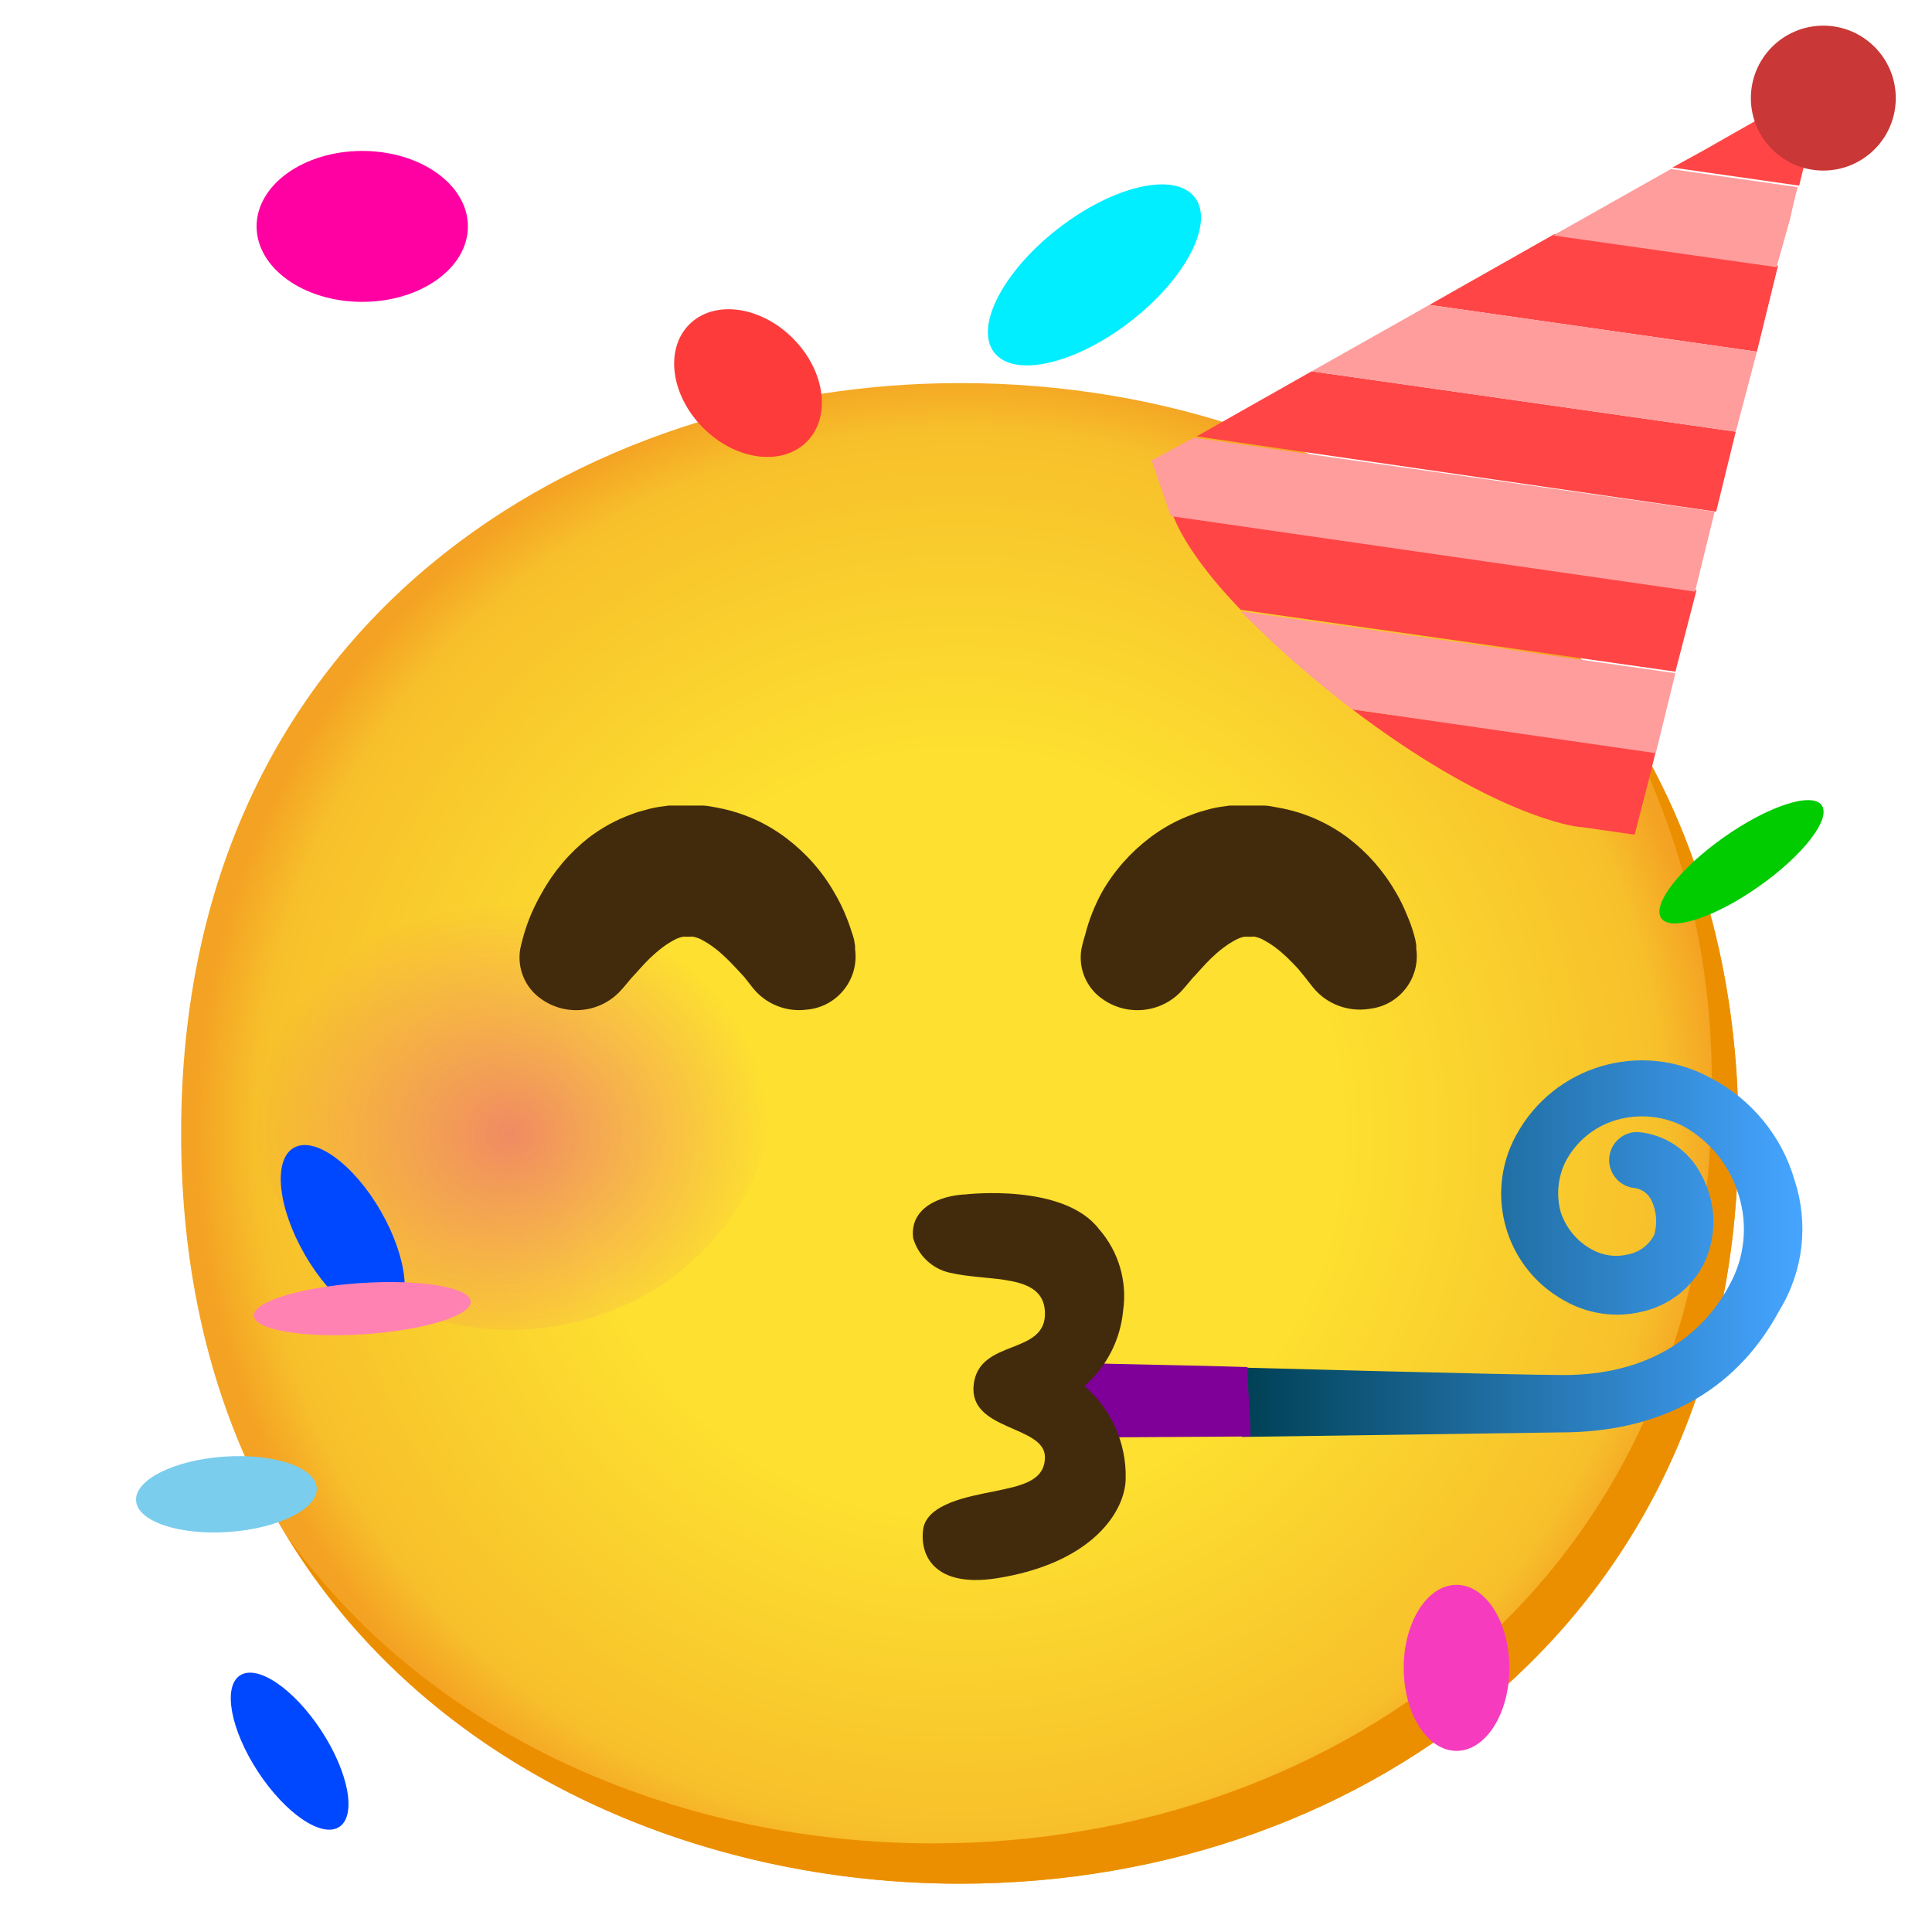
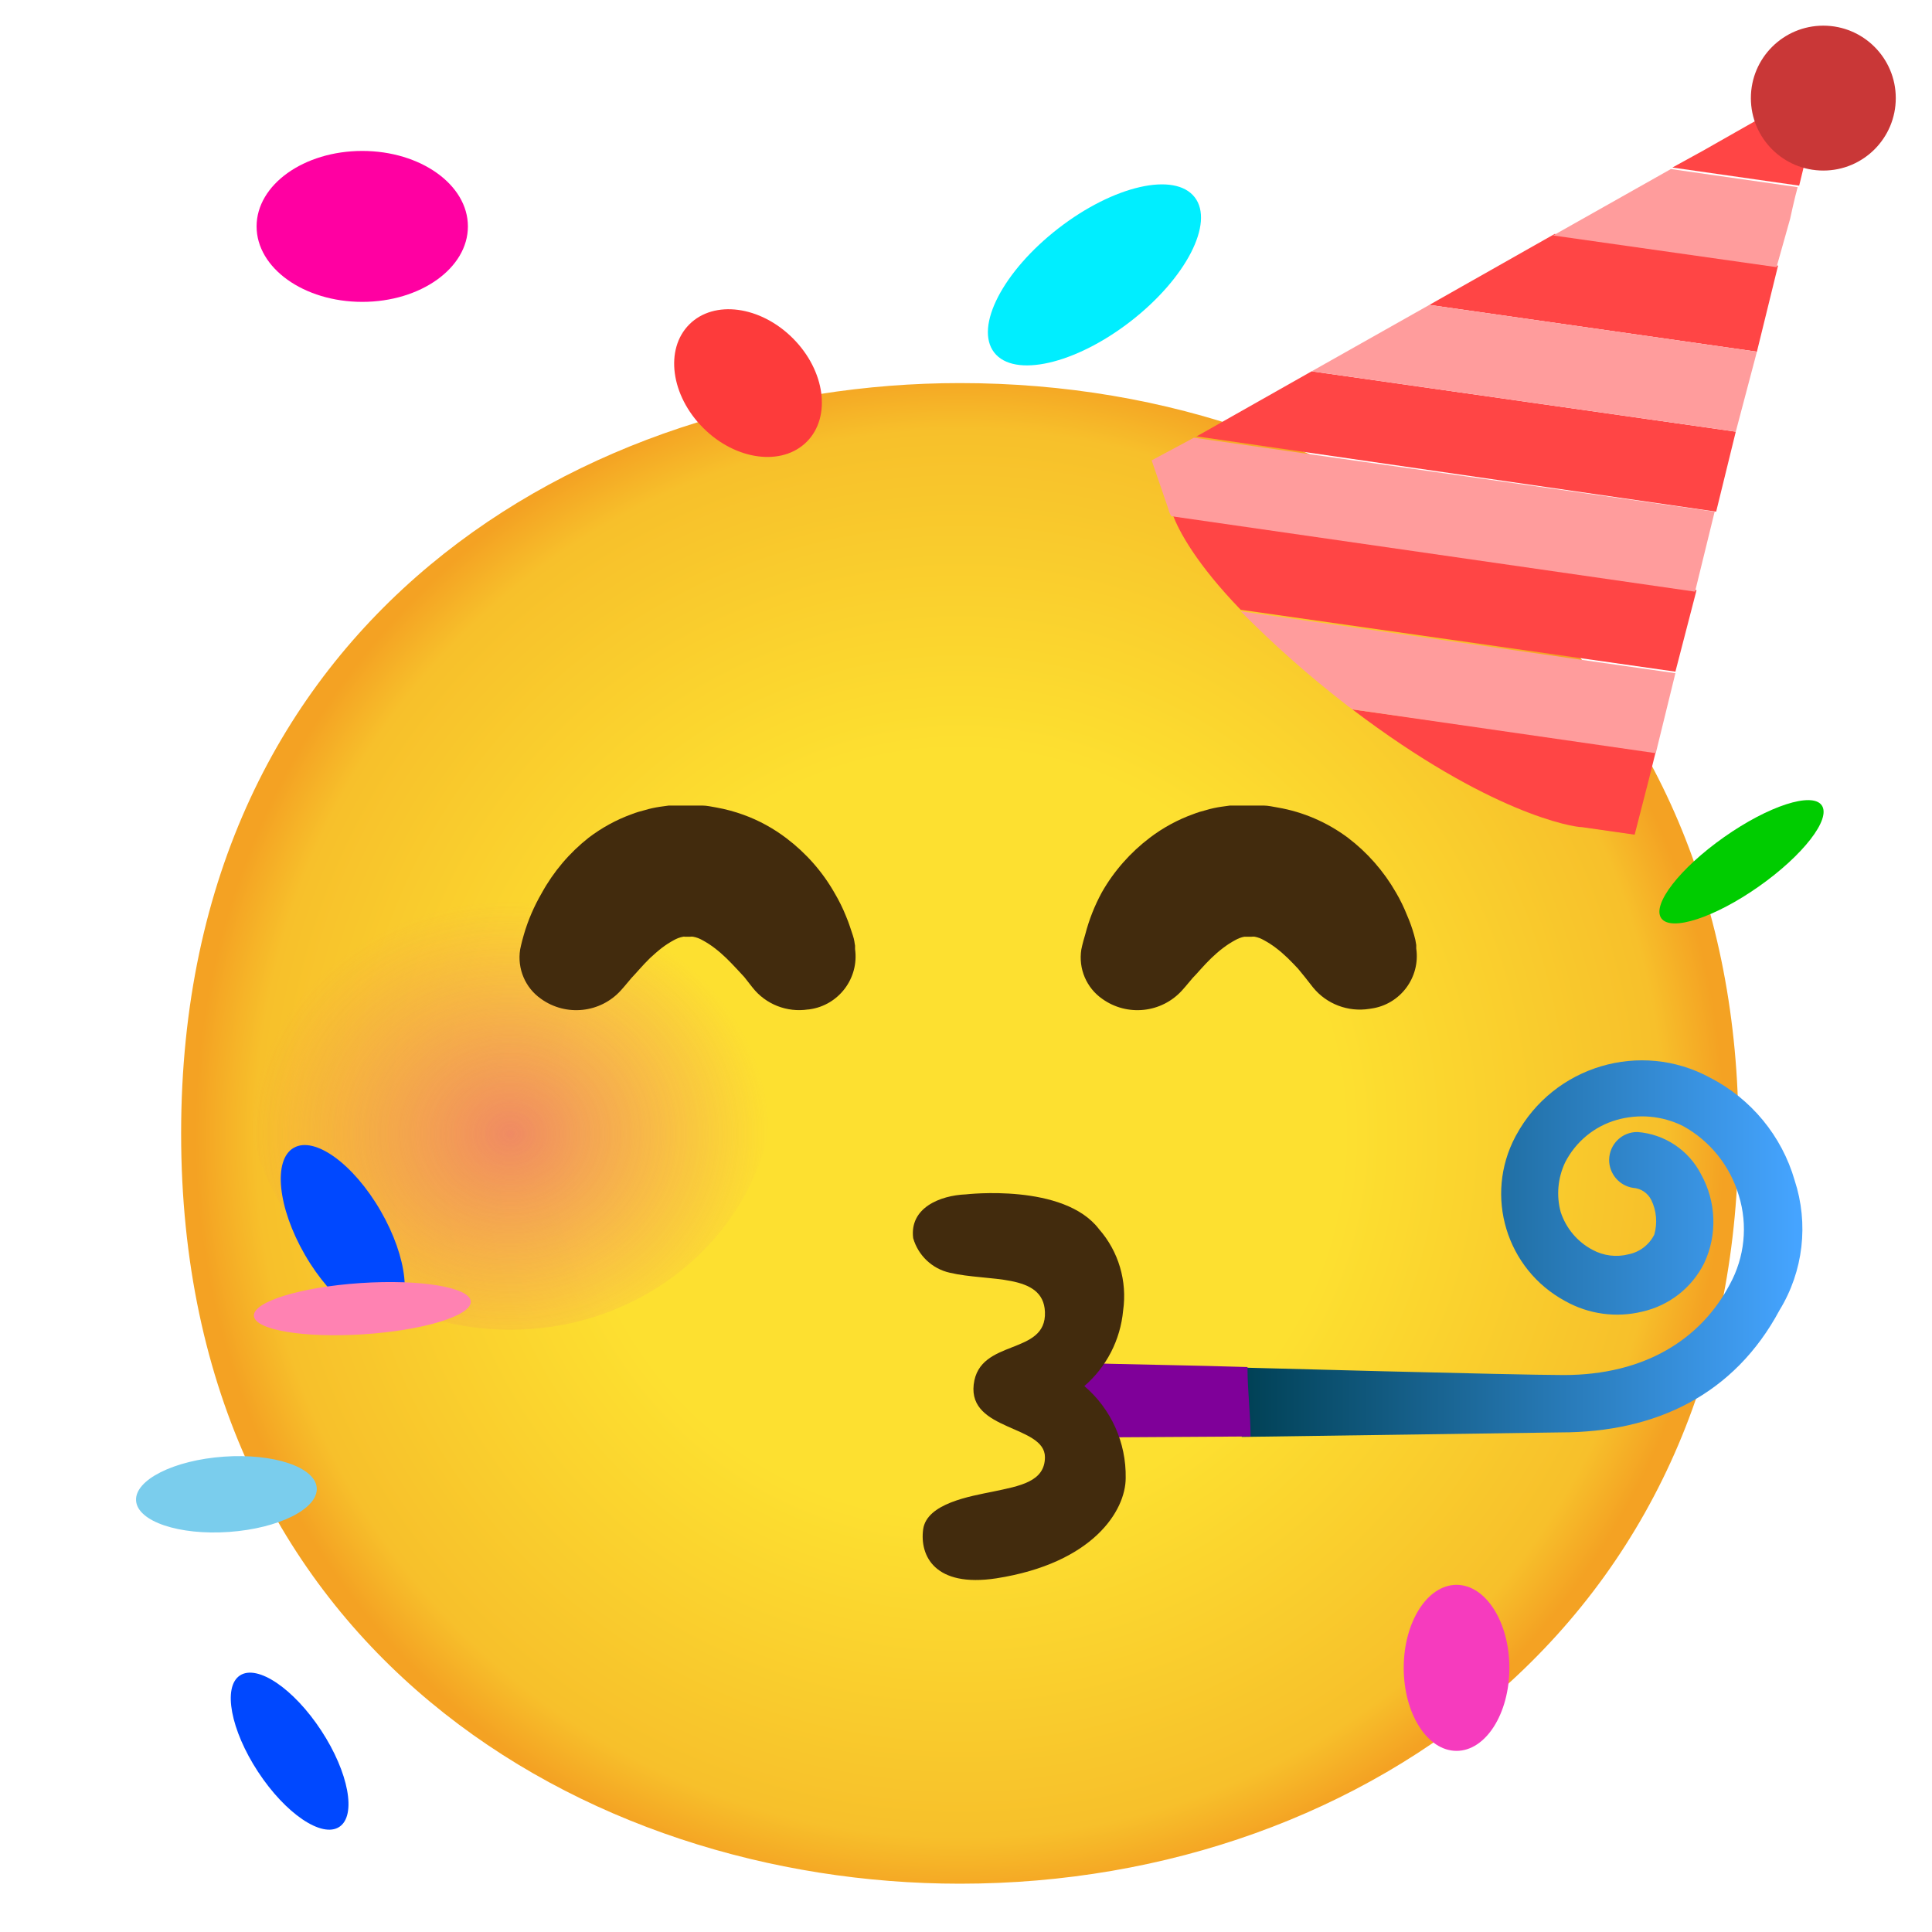
<svg xmlns="http://www.w3.org/2000/svg" version="1.1" id="Layer_1" x="0px" y="0px" viewBox="0 0 128 128" style="enable-background:new 0 0 128 128;" xml:space="preserve">
+   <defs id="defs28" />
  <g id="gold">
    <radialGradient id="face_1_" cx="63.59" cy="3189.09" r="50.659" gradientTransform="matrix(1 0 0 1 0 -3114)" gradientUnits="userSpaceOnUse">
-       <stop offset="0.5" style="stop-color:#FDE030" />
-       <stop offset="0.92" style="stop-color:#F7C02B" />
-       <stop offset="1" style="stop-color:#F4A223" />
+       <stop offset="0.5" style="stop-color:#FDE030" id="stop1" />
+       <stop offset="0.92" style="stop-color:#F7C02B" id="stop2" />
+       <stop offset="1" style="stop-color:#F4A223" id="stop3" />
    </radialGradient>
    <path id="face" style="fill:url(#face_1_);" d="M63.6,124.8c-24.81,0-51.6-15.56-51.6-49.71s26.79-49.71,51.6-49.71   c13.78,0,26.5,4.53,35.93,12.8c10.22,9.08,15.65,21.88,15.65,36.91s-5.43,27.75-15.65,36.82C90.1,120.18,77.29,124.8,63.6,124.8z" />
-     <path style="fill:#EB8F00;" d="M106.19,45.54c4.88,8.1,7.38,17.42,7.21,26.88c0,15-5.43,27.75-15.65,36.82   c-9.43,8.27-22.23,12.89-35.93,12.89c-16.06,0-32.93-6.53-42.84-20.4c9.57,15.71,27.56,23.07,44.62,23.07   c13.69,0,26.5-4.62,35.93-12.89c10.22-9.08,15.65-21.79,15.65-36.82C115.18,63.76,112.09,53.69,106.19,45.54z" />
  </g>
  <g id="facial_expressions">
    <g id="face-with-party-horn-and-party-hat">
      <g id="blush">
        <radialGradient id="SVGID_1_" cx="69.633" cy="-1087.726" r="19.436" gradientTransform="matrix(0.98 0 0 -0.88 -34.44 -882.08)" gradientUnits="userSpaceOnUse">
-           <stop offset="0" style="stop-color:#ED7770" />
-           <stop offset="0.9" style="stop-color:#ED7770;stop-opacity:0" />
+           <stop offset="0" style="stop-color:#ED7770" id="stop4" />
+           <stop offset="0.9" style="stop-color:#ED7770;stop-opacity:0" id="stop5" />
        </radialGradient>
-         <ellipse style="opacity:0.8;fill:url(#SVGID_1_);enable-background:new    ;" cx="33.8" cy="71.6" rx="17.5" ry="16.5" />
+         <ellipse style="opacity:0.8;fill:url(#SVGID_1_);enable-background:new    ;" cx="33.8" cy="71.6" rx="17.5" ry="16.5" id="ellipse5" />
        <radialGradient id="SVGID_2_" cx="126.52" cy="-1042.59" r="19.43" gradientTransform="matrix(1 0 0 -1 0 130)" gradientUnits="userSpaceOnUse">
-           <stop offset="0" style="stop-color:#ED7770" />
-           <stop offset="0.9" style="stop-color:#ED7770;stop-opacity:0" />
+           <stop offset="0" style="stop-color:#ED7770" id="stop6" />
+           <stop offset="0.9" style="stop-color:#ED7770;stop-opacity:0" id="stop7" />
        </radialGradient>
-         <ellipse style="opacity:0.8;fill:url(#SVGID_2_);enable-background:new    ;" cx="94.2" cy="71.6" rx="17.5" ry="16.5" />
+         <ellipse style="opacity:0.8;fill:url(#SVGID_2_);enable-background:new    ;" cx="94.2" cy="71.6" rx="17.5" ry="16.5" id="ellipse7" />
      </g>
      <g id="prop">
        <g id="confetti">
-           <ellipse style="fill:#FF00A2;" cx="24" cy="15" rx="7" ry="5" />
-           <ellipse transform="matrix(0.7071 -0.7071 0.7071 0.7071 -3.4319 42.4789)" style="fill:#FD3B3B;" cx="49.56" cy="25.38" rx="4.2" ry="5.5" />
-           <ellipse transform="matrix(0.7908 -0.6121 0.6121 0.7908 4.0229 48.1947)" style="fill:#00EEFF;" cx="72.51" cy="18.21" rx="8.4" ry="3.9" />
-           <ellipse transform="matrix(0.866 -0.5 0.5 0.866 -37.7988 22.297)" style="fill:#0048FF;" cx="22.71" cy="81.68" rx="2.9" ry="6.5" />
-           <ellipse style="fill:#F63BBE;" cx="96.5" cy="110.5" rx="3.5" ry="5.5" />
-           <ellipse transform="matrix(0.8177 -0.5756 0.5756 0.8177 -11.8342 76.8165)" style="fill:#00CC00;" cx="115.38" cy="57.1" rx="6.5" ry="2" />
-           <ellipse transform="matrix(0.8361 -0.5486 0.5486 0.8361 -60.5046 29.5428)" style="fill:#0048FF;" cx="19.19" cy="116.02" rx="2.5" ry="6" />
-           <ellipse transform="matrix(0.9975 -0.0708 0.0708 0.9975 -6.9716 1.3106)" style="fill:#7ACDED;" cx="15" cy="99" rx="6" ry="2.5" />
-           <ellipse transform="matrix(0.9978 -0.0664 0.0664 0.9978 -5.7082 1.7869)" style="fill:#FF82B2;" cx="24.01" cy="86.7" rx="7.2" ry="1.7" />
+           <ellipse style="fill:#FF00A2;" cx="24" cy="15" rx="7" ry="5" id="ellipse8" />
+           <ellipse transform="matrix(0.7071 -0.7071 0.7071 0.7071 -3.4319 42.4789)" style="fill:#FD3B3B;" cx="49.56" cy="25.38" rx="4.2" ry="5.5" id="ellipse9" />
+           <ellipse transform="matrix(0.7908 -0.6121 0.6121 0.7908 4.0229 48.1947)" style="fill:#00EEFF;" cx="72.51" cy="18.21" rx="8.4" ry="3.9" id="ellipse10" />
+           <ellipse transform="matrix(0.866 -0.5 0.5 0.866 -37.7988 22.297)" style="fill:#0048FF;" cx="22.71" cy="81.68" rx="2.9" ry="6.5" id="ellipse11" />
+           <ellipse style="fill:#F63BBE;" cx="96.5" cy="110.5" rx="3.5" ry="5.5" id="ellipse12" />
+           <ellipse transform="matrix(0.8177 -0.5756 0.5756 0.8177 -11.8342 76.8165)" style="fill:#00CC00;" cx="115.38" cy="57.1" rx="6.5" ry="2" id="ellipse13" />
+           <ellipse transform="matrix(0.8361 -0.5486 0.5486 0.8361 -60.5046 29.5428)" style="fill:#0048FF;" cx="19.19" cy="116.02" rx="2.5" ry="6" id="ellipse14" />
+           <ellipse transform="matrix(0.9975 -0.0708 0.0708 0.9975 -6.9716 1.3106)" style="fill:#7ACDED;" cx="15" cy="99" rx="6" ry="2.5" id="ellipse15" />
+           <ellipse transform="matrix(0.9978 -0.0664 0.0664 0.9978 -5.7082 1.7869)" style="fill:#FF82B2;" cx="24.01" cy="86.7" rx="7.2" ry="1.7" id="ellipse16" />
          <linearGradient id="SVGID_3_" gradientUnits="userSpaceOnUse" x1="82.19" y1="-902.726" x2="119.38" y2="-902.726" gradientTransform="matrix(1 0 0 -1 0 -820)">
-             <stop offset="0" style="stop-color:#004054" />
-             <stop offset="0.99" style="stop-color:#45A4FF" />
+             <stop offset="0" style="stop-color:#004054" id="stop16" />
+             <stop offset="0.99" style="stop-color:#45A4FF" id="stop17" />
          </linearGradient>
-           <path style="fill:url(#SVGID_3_);" d="M118.9,78.2c-0.85-2.94-2.88-5.4-5.6-6.8c-4.6-2.5-10.36-0.79-12.85,3.81      c-0.02,0.03-0.03,0.06-0.05,0.09c-2.08,3.92-0.61,8.79,3.3,10.9c1.55,0.87,3.37,1.12,5.1,0.7c1.78-0.4,3.28-1.57,4.1-3.2      c0.89-1.88,0.81-4.08-0.2-5.9c-0.82-1.6-2.41-2.66-4.2-2.8c-1.03-0.02-1.87,0.8-1.89,1.83c-0.01,0.93,0.67,1.73,1.59,1.87      c0.51,0.03,0.97,0.34,1.2,0.8c0.35,0.71,0.42,1.54,0.2,2.3c-0.34,0.67-0.96,1.15-1.7,1.3c-0.81,0.21-1.67,0.1-2.4-0.3      c-1-0.53-1.75-1.43-2.1-2.5c-0.3-1.1-0.19-2.27,0.3-3.3c0.7-1.36,1.93-2.38,3.4-2.8c1.47-0.42,3.03-0.28,4.4,0.4      c1.79,0.98,3.12,2.64,3.7,4.6c0.61,1.97,0.39,4.1-0.6,5.9c-1.9,3.6-5.6,6-11,6c-3.1,0-21.55-0.5-21.55-0.5l0.22,4.6l21.13-0.3      c6.3,0,11.5-2.5,14.5-8.1C119.48,84.22,119.84,81.07,118.9,78.2z" />
-           <path style="fill:#7F0099;" d="M70,93c0.61,0.65,1.08,1.41,1.4,2.24l11.45-0.07c0-1.5-0.2-3-0.2-4.6c-3-0.1-9.18-0.2-11.1-0.27      c-0.28,1.03-0.83,1.97-1.61,2.7H70z" />
-           <path style="fill:#422B0D;" d="M63.52,81.18" />
+           <path style="fill:url(#SVGID_3_);" d="M118.9,78.2c-0.85-2.94-2.88-5.4-5.6-6.8c-4.6-2.5-10.36-0.79-12.85,3.81      c-0.02,0.03-0.03,0.06-0.05,0.09c-2.08,3.92-0.61,8.79,3.3,10.9c1.55,0.87,3.37,1.12,5.1,0.7c1.78-0.4,3.28-1.57,4.1-3.2      c0.89-1.88,0.81-4.08-0.2-5.9c-0.82-1.6-2.41-2.66-4.2-2.8c-1.03-0.02-1.87,0.8-1.89,1.83c-0.01,0.93,0.67,1.73,1.59,1.87      c0.51,0.03,0.97,0.34,1.2,0.8c0.35,0.71,0.42,1.54,0.2,2.3c-0.34,0.67-0.96,1.15-1.7,1.3c-0.81,0.21-1.67,0.1-2.4-0.3      c-1-0.53-1.75-1.43-2.1-2.5c-0.3-1.1-0.19-2.27,0.3-3.3c0.7-1.36,1.93-2.38,3.4-2.8c1.47-0.42,3.03-0.28,4.4,0.4      c1.79,0.98,3.12,2.64,3.7,4.6c0.61,1.97,0.39,4.1-0.6,5.9c-1.9,3.6-5.6,6-11,6c-3.1,0-21.55-0.5-21.55-0.5l0.22,4.6l21.13-0.3      c6.3,0,11.5-2.5,14.5-8.1C119.48,84.22,119.84,81.07,118.9,78.2z" id="path17" />
+           <path style="fill:#7F0099;" d="M70,93c0.61,0.65,1.08,1.41,1.4,2.24l11.45-0.07c0-1.5-0.2-3-0.2-4.6c-3-0.1-9.18-0.2-11.1-0.27      c-0.28,1.03-0.83,1.97-1.61,2.7H70z" id="path18" />
+           <path style="fill:#422B0D;" d="M63.52,81.18" id="path19" />
        </g>
        <g id="hat">
-           <path style="fill:#FF4545;" d="M104.8,54.8l3.5,0.5l0.9-3.5l0.5-2L89.6,47C98.7,53.9,104.2,54.8,104.8,54.8z" />
-           <path style="fill:#FF4545;" d="M120.9,5.4l-8.1,4.6l-2,1.1l8.4,1.2C119.8,9.8,120.9,5.4,120.9,5.4z" />
-           <polygon style="fill:#FF4545;" points="103,15.5 94.7,20.2 116.4,23.3 117.8,17.6     " />
-           <polygon style="fill:#FF4545;" points="79.3,28.9 79.2,28.9 113.7,33.9 115,28.6 86.9,24.6     " />
-           <path style="fill:#FF4545;" d="M82.2,40.4l28.8,4.1l1.4-5.4l-34.7-5C78.1,35.2,79.3,37.4,82.2,40.4z" />
-           <polygon style="fill:#FF9C9C;" points="86.9,24.6 115,28.6 116.4,23.3 94.7,20.2     " />
-           <path style="fill:#FF9C9C;" d="M118.6,14.5c0,0,0.3-1.4,0.5-2.1l-8.4-1.2l-7.8,4.4l14.8,2.1L118.6,14.5z" />
-           <path style="fill:#FF9C9C;" d="M76.3,30.5l1.1,3.2c0.04,0.18,0.11,0.35,0.2,0.5l34.7,5l1.3-5.3L79.1,29L76.3,30.5z" />
-           <path style="fill:#FF9C9C;" d="M89.2,46.7c0.1,0.1,0.3,0.2,0.4,0.3l20.1,2.9l1.3-5.3l-28.8-4.1      C84.39,42.72,86.73,44.79,89.2,46.7z" />
-           <circle style="fill:#C93737;" cx="120.8" cy="6.5" r="4.8" />
+           <path style="fill:#FF4545;" d="M104.8,54.8l3.5,0.5l0.9-3.5l0.5-2L89.6,47C98.7,53.9,104.2,54.8,104.8,54.8z" id="path20" />
+           <path style="fill:#FF4545;" d="M120.9,5.4l-8.1,4.6l-2,1.1l8.4,1.2C119.8,9.8,120.9,5.4,120.9,5.4z" id="path21" />
+           <polygon style="fill:#FF4545;" points="103,15.5 94.7,20.2 116.4,23.3 117.8,17.6     " id="polygon21" />
+           <polygon style="fill:#FF4545;" points="79.3,28.9 79.2,28.9 113.7,33.9 115,28.6 86.9,24.6     " id="polygon22" />
+           <path style="fill:#FF4545;" d="M82.2,40.4l28.8,4.1l1.4-5.4l-34.7-5C78.1,35.2,79.3,37.4,82.2,40.4z" id="path22" />
+           <polygon style="fill:#FF9C9C;" points="86.9,24.6 115,28.6 116.4,23.3 94.7,20.2     " id="polygon23" />
+           <path style="fill:#FF9C9C;" d="M118.6,14.5c0,0,0.3-1.4,0.5-2.1l-8.4-1.2l-7.8,4.4l14.8,2.1L118.6,14.5z" id="path23" />
+           <path style="fill:#FF9C9C;" d="M76.3,30.5l1.1,3.2c0.04,0.18,0.11,0.35,0.2,0.5l34.7,5l1.3-5.3L79.1,29L76.3,30.5z" id="path24" />
+           <path style="fill:#FF9C9C;" d="M89.2,46.7c0.1,0.1,0.3,0.2,0.4,0.3l20.1,2.9l1.3-5.3l-28.8-4.1      C84.39,42.72,86.73,44.79,89.2,46.7z" id="path25" />
+           <circle style="fill:#C93737;" cx="120.8" cy="6.5" r="4.8" id="circle25" />
        </g>
      </g>
    </g>
-     <path style="fill:#422B0D;" d="M71.84,91.83c1.47-1.27,2.39-3.06,2.57-5c0.28-1.95-0.3-3.92-1.6-5.4c-2.33-3.06-8.81-2.3-8.81-2.3   c-1.74,0.07-3.75,0.9-3.5,2.9c0.33,1.15,1.26,2.03,2.42,2.29c2.56,0.61,6.21,0,6.31,2.6c0.12,2.92-4.36,1.72-4.72,4.81   s4.72,2.68,4.72,4.81c0,1.63-1.67,1.91-3.43,2.28c-1.51,0.31-4.41,0.78-4.64,2.51s0.76,3.86,4.84,3.24c6.42-1,8.58-4.49,8.58-6.65   C74.62,95.58,73.62,93.35,71.84,91.83z" />
+     <path style="fill:#422B0D;" d="M71.84,91.83c1.47-1.27,2.39-3.06,2.57-5c0.28-1.95-0.3-3.92-1.6-5.4c-2.33-3.06-8.81-2.3-8.81-2.3   c-1.74,0.07-3.75,0.9-3.5,2.9c0.33,1.15,1.26,2.03,2.42,2.29c2.56,0.61,6.21,0,6.31,2.6c0.12,2.92-4.36,1.72-4.72,4.81   s4.72,2.68,4.72,4.81c0,1.63-1.67,1.91-3.43,2.28c-1.51,0.31-4.41,0.78-4.64,2.51s0.76,3.86,4.84,3.24c6.42-1,8.58-4.49,8.58-6.65   C74.62,95.58,73.62,93.35,71.84,91.83z" id="path26" />
    <g id="smiling-eyes-grinning-face">
      <g id="eyes">
-         <path style="fill:#422B0D;" d="M49.86,65.43l-0.15-0.19l-0.4-0.51l-0.51-0.55c-0.2-0.22-0.44-0.46-0.68-0.7     c-0.25-0.24-0.51-0.47-0.79-0.68c-0.25-0.19-0.51-0.36-0.79-0.51c-0.19-0.11-0.4-0.19-0.62-0.23c-0.07-0.01-0.13-0.01-0.2,0     c0,0,0,0-0.08,0h0.18H45.3c-0.13,0,0,0,0,0h0.07c0.08,0,0,0,0,0c-0.04-0.01-0.07-0.01-0.11,0c-0.22,0.04-0.43,0.12-0.62,0.23     c-0.28,0.15-0.54,0.32-0.79,0.51c-0.26,0.2-0.53,0.44-0.79,0.68c-0.49,0.48-0.92,1-1.22,1.31l-0.48,0.57l-0.22,0.25     c-1.36,1.51-3.64,1.75-5.29,0.57c-1.05-0.73-1.59-2-1.39-3.27c0,0,0.07-0.38,0.25-1c0.28-0.96,0.68-1.88,1.18-2.74     c0.78-1.42,1.84-2.67,3.11-3.67c0.87-0.66,1.83-1.19,2.86-1.56c0.28-0.11,0.58-0.2,0.87-0.27c0.33-0.1,0.66-0.17,1-0.22     l0.58-0.08h0.48h0.52h0.74h0.48c0.31,0,0.63,0.08,0.94,0.13c0.61,0.11,1.2,0.27,1.78,0.48c1.03,0.37,1.99,0.9,2.86,1.56     c1.29,0.98,2.38,2.21,3.18,3.62c0.29,0.49,0.55,1.01,0.76,1.54c0.19,0.44,0.33,0.91,0.45,1.26s0.11,0.52,0.15,0.69v0.23     c0.27,1.93-1.08,3.72-3.01,3.99c-0.04,0.01-0.08,0.01-0.11,0.01C52.14,67.09,50.73,66.54,49.86,65.43z" />
-         <path style="fill:#422B0D;" d="M87,65.43l-0.15-0.19l-0.4-0.51L86,64.18c-0.2-0.22-0.44-0.46-0.68-0.7     c-0.25-0.24-0.51-0.47-0.79-0.68c-0.25-0.19-0.51-0.36-0.79-0.51c-0.19-0.11-0.4-0.19-0.61-0.23c-0.07-0.01-0.13-0.01-0.2,0     c0,0-0.06,0-0.08,0H83h-0.52c-0.14,0,0,0,0,0h0.07c0.08,0,0,0,0,0h-0.11c-0.21,0.04-0.42,0.12-0.61,0.23     c-0.28,0.15-0.54,0.32-0.79,0.51c-0.28,0.21-0.54,0.44-0.79,0.68c-0.5,0.48-0.92,1-1.23,1.31l-0.48,0.57l-0.22,0.25     c-1.36,1.51-3.64,1.75-5.29,0.57c-1.05-0.73-1.59-2-1.39-3.27c0,0,0.07-0.38,0.26-1c0.25-0.97,0.62-1.91,1.1-2.79     c0.8-1.41,1.89-2.64,3.18-3.62c0.87-0.66,1.84-1.19,2.87-1.56c0.28-0.11,0.57-0.2,0.86-0.27c0.33-0.1,0.66-0.17,1-0.22l0.58-0.08     h0.48h0.52h0.74h0.48c0.32,0,0.63,0.08,0.94,0.13c1.69,0.29,3.28,0.98,4.65,2c1.29,0.98,2.37,2.21,3.18,3.62     c0.29,0.49,0.54,1.01,0.75,1.54c0.18,0.41,0.33,0.83,0.45,1.26c0.07,0.23,0.12,0.46,0.15,0.69v0.23     c0.28,1.92-1.06,3.71-2.98,3.98c-0.04,0.01-0.08,0.01-0.13,0.02C89.32,67.06,87.9,66.53,87,65.43z" />
+         <path style="fill:#422B0D;" d="M49.86,65.43l-0.15-0.19l-0.4-0.51l-0.51-0.55c-0.2-0.22-0.44-0.46-0.68-0.7     c-0.25-0.24-0.51-0.47-0.79-0.68c-0.25-0.19-0.51-0.36-0.79-0.51c-0.19-0.11-0.4-0.19-0.62-0.23c-0.07-0.01-0.13-0.01-0.2,0     c0,0,0,0-0.08,0h0.18H45.3c-0.13,0,0,0,0,0h0.07c0.08,0,0,0,0,0c-0.04-0.01-0.07-0.01-0.11,0c-0.22,0.04-0.43,0.12-0.62,0.23     c-0.28,0.15-0.54,0.32-0.79,0.51c-0.26,0.2-0.53,0.44-0.79,0.68c-0.49,0.48-0.92,1-1.22,1.31l-0.48,0.57l-0.22,0.25     c-1.36,1.51-3.64,1.75-5.29,0.57c-1.05-0.73-1.59-2-1.39-3.27c0,0,0.07-0.38,0.25-1c0.28-0.96,0.68-1.88,1.18-2.74     c0.78-1.42,1.84-2.67,3.11-3.67c0.87-0.66,1.83-1.19,2.86-1.56c0.28-0.11,0.58-0.2,0.87-0.27c0.33-0.1,0.66-0.17,1-0.22     l0.58-0.08h0.48h0.52h0.74h0.48c0.31,0,0.63,0.08,0.94,0.13c0.61,0.11,1.2,0.27,1.78,0.48c1.03,0.37,1.99,0.9,2.86,1.56     c1.29,0.98,2.38,2.21,3.18,3.62c0.29,0.49,0.55,1.01,0.76,1.54c0.19,0.44,0.33,0.91,0.45,1.26s0.11,0.52,0.15,0.69v0.23     c0.27,1.93-1.08,3.72-3.01,3.99c-0.04,0.01-0.08,0.01-0.11,0.01C52.14,67.09,50.73,66.54,49.86,65.43z" id="path27" />
+         <path style="fill:#422B0D;" d="M87,65.43l-0.15-0.19l-0.4-0.51L86,64.18c-0.2-0.22-0.44-0.46-0.68-0.7     c-0.25-0.24-0.51-0.47-0.79-0.68c-0.25-0.19-0.51-0.36-0.79-0.51c-0.19-0.11-0.4-0.19-0.61-0.23c-0.07-0.01-0.13-0.01-0.2,0     c0,0-0.06,0-0.08,0H83h-0.52c-0.14,0,0,0,0,0h0.07c0.08,0,0,0,0,0h-0.11c-0.21,0.04-0.42,0.12-0.61,0.23     c-0.28,0.15-0.54,0.32-0.79,0.51c-0.28,0.21-0.54,0.44-0.79,0.68c-0.5,0.48-0.92,1-1.23,1.31l-0.48,0.57l-0.22,0.25     c-1.36,1.51-3.64,1.75-5.29,0.57c-1.05-0.73-1.59-2-1.39-3.27c0,0,0.07-0.38,0.26-1c0.25-0.97,0.62-1.91,1.1-2.79     c0.8-1.41,1.89-2.64,3.18-3.62c0.87-0.66,1.84-1.19,2.87-1.56c0.28-0.11,0.57-0.2,0.86-0.27c0.33-0.1,0.66-0.17,1-0.22l0.58-0.08     h0.48h0.52h0.74h0.48c0.32,0,0.63,0.08,0.94,0.13c1.69,0.29,3.28,0.98,4.65,2c1.29,0.98,2.37,2.21,3.18,3.62     c0.29,0.49,0.54,1.01,0.75,1.54c0.18,0.41,0.33,0.83,0.45,1.26c0.07,0.23,0.12,0.46,0.15,0.69v0.23     c0.28,1.92-1.06,3.71-2.98,3.98c-0.04,0.01-0.08,0.01-0.13,0.02C89.32,67.06,87.9,66.53,87,65.43z" id="path28" />
      </g>
    </g>
  </g>
</svg>
